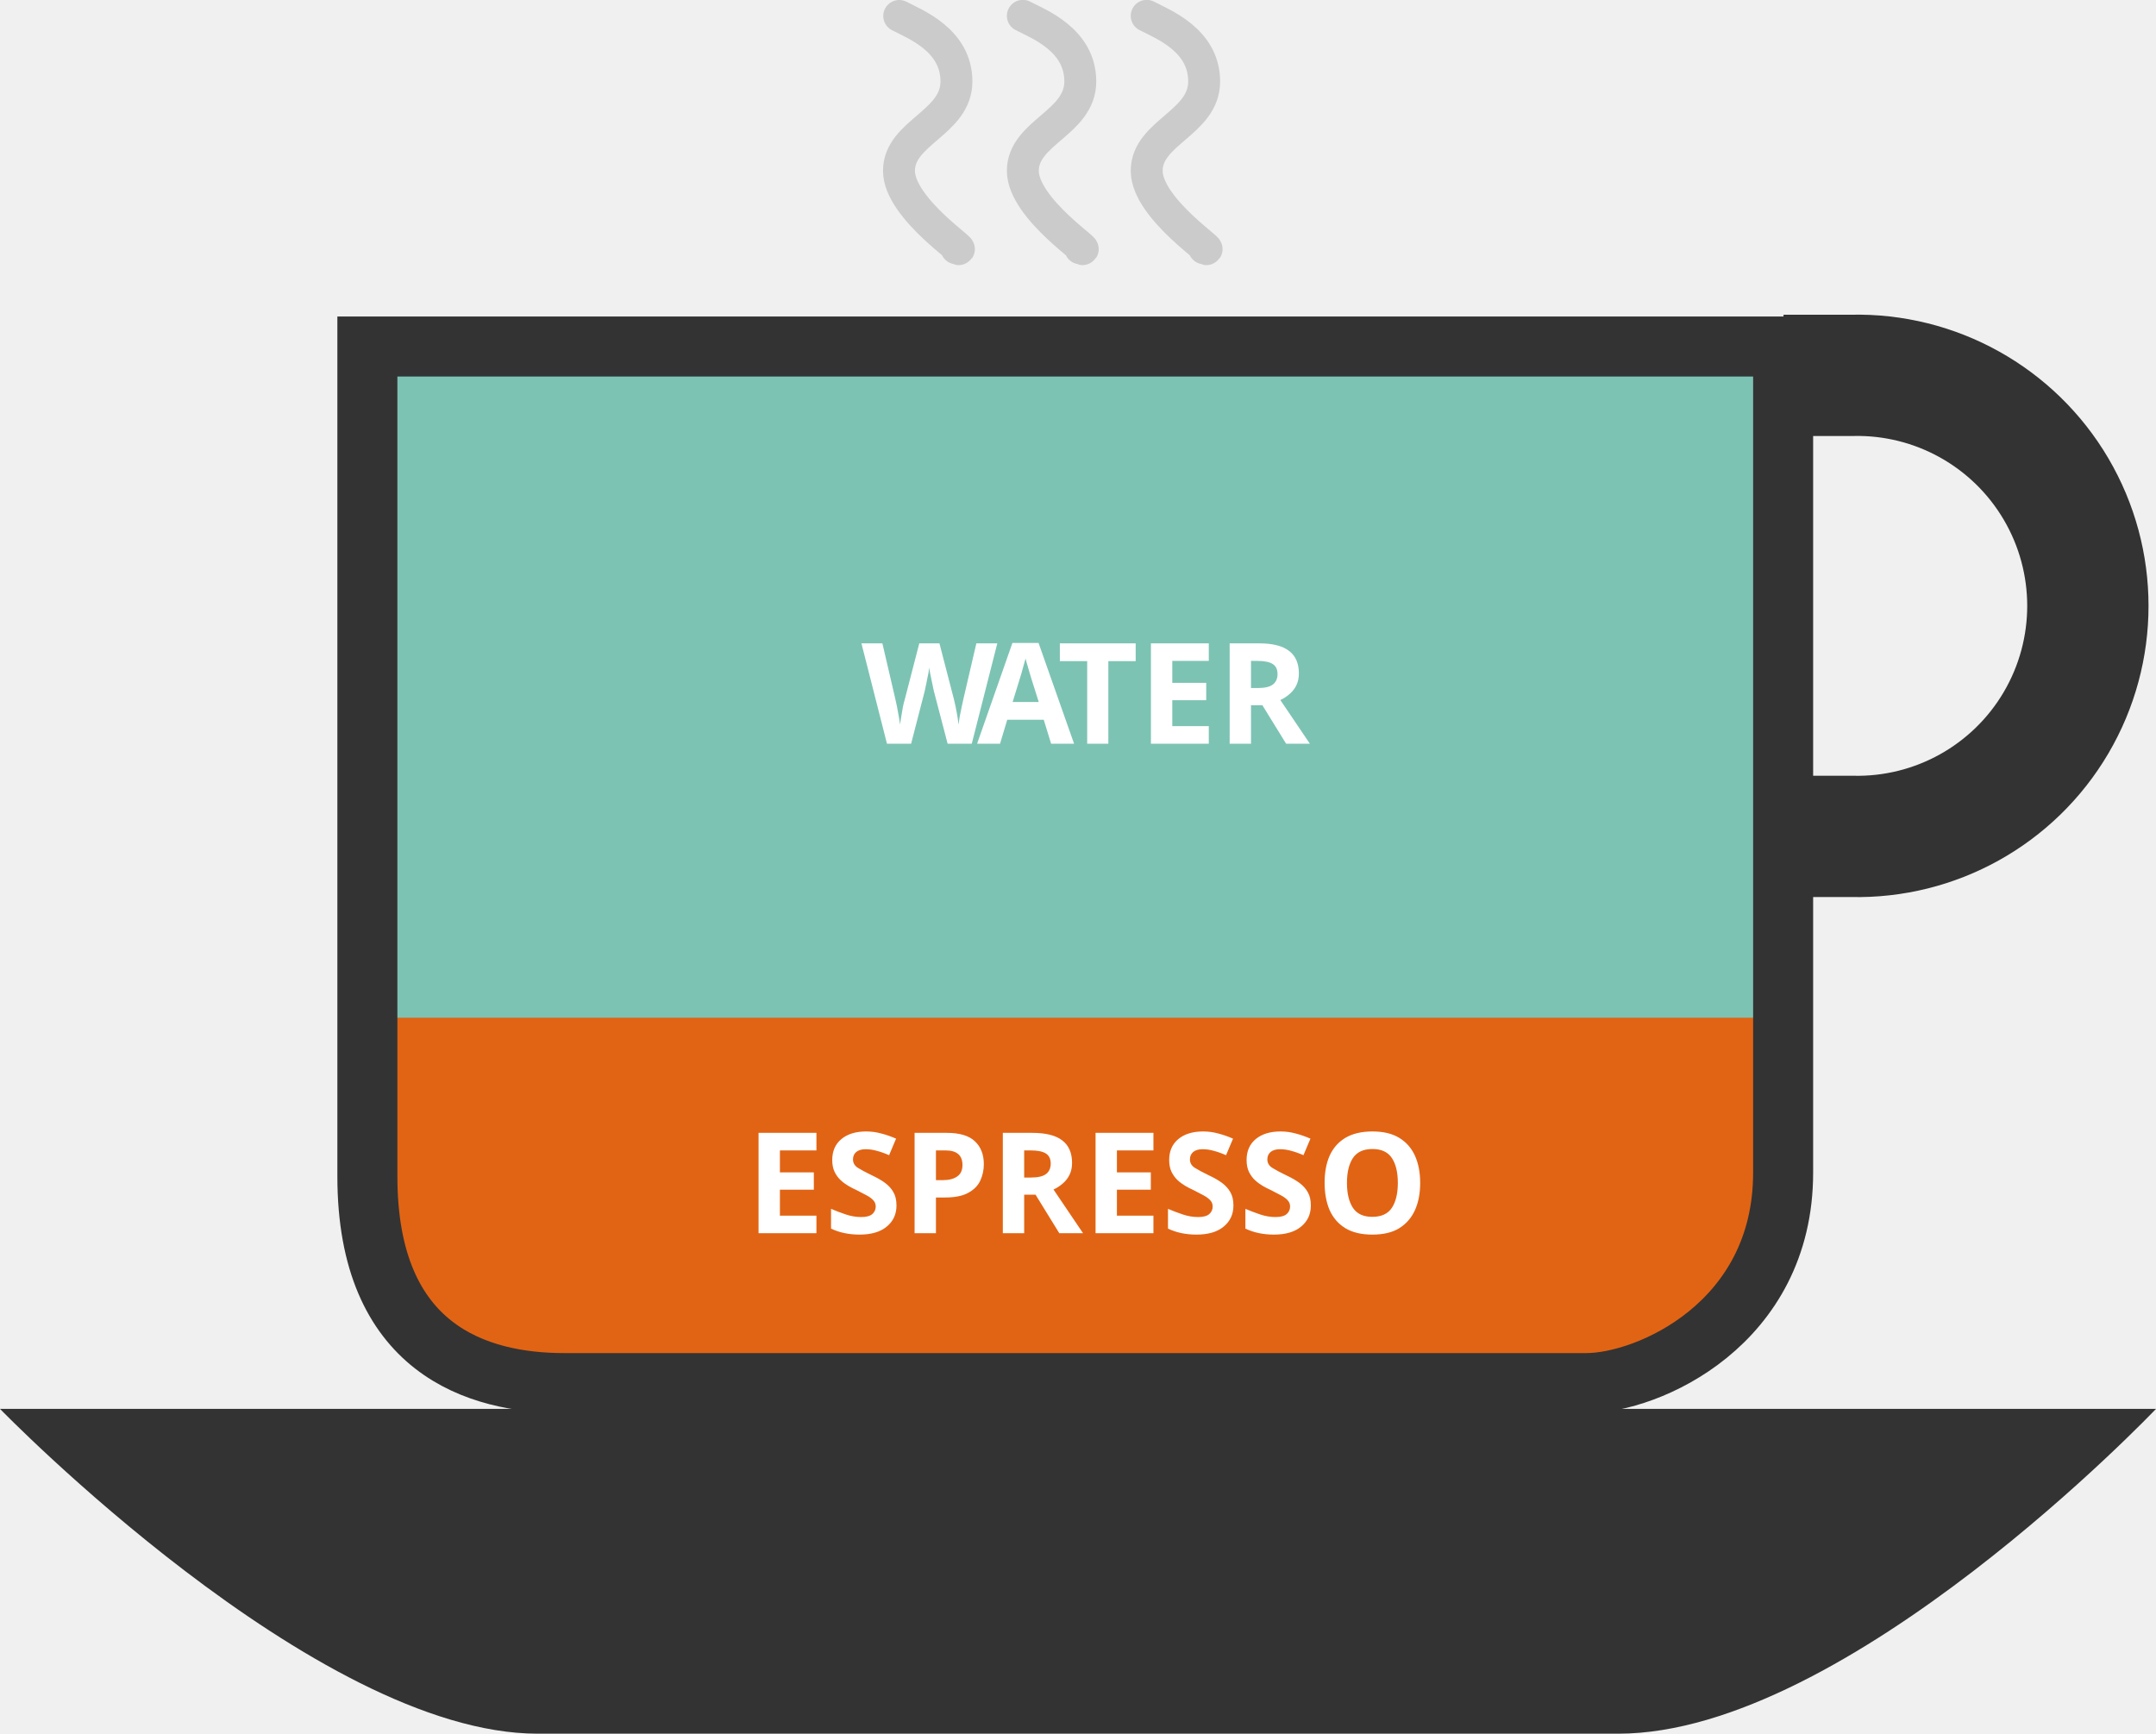
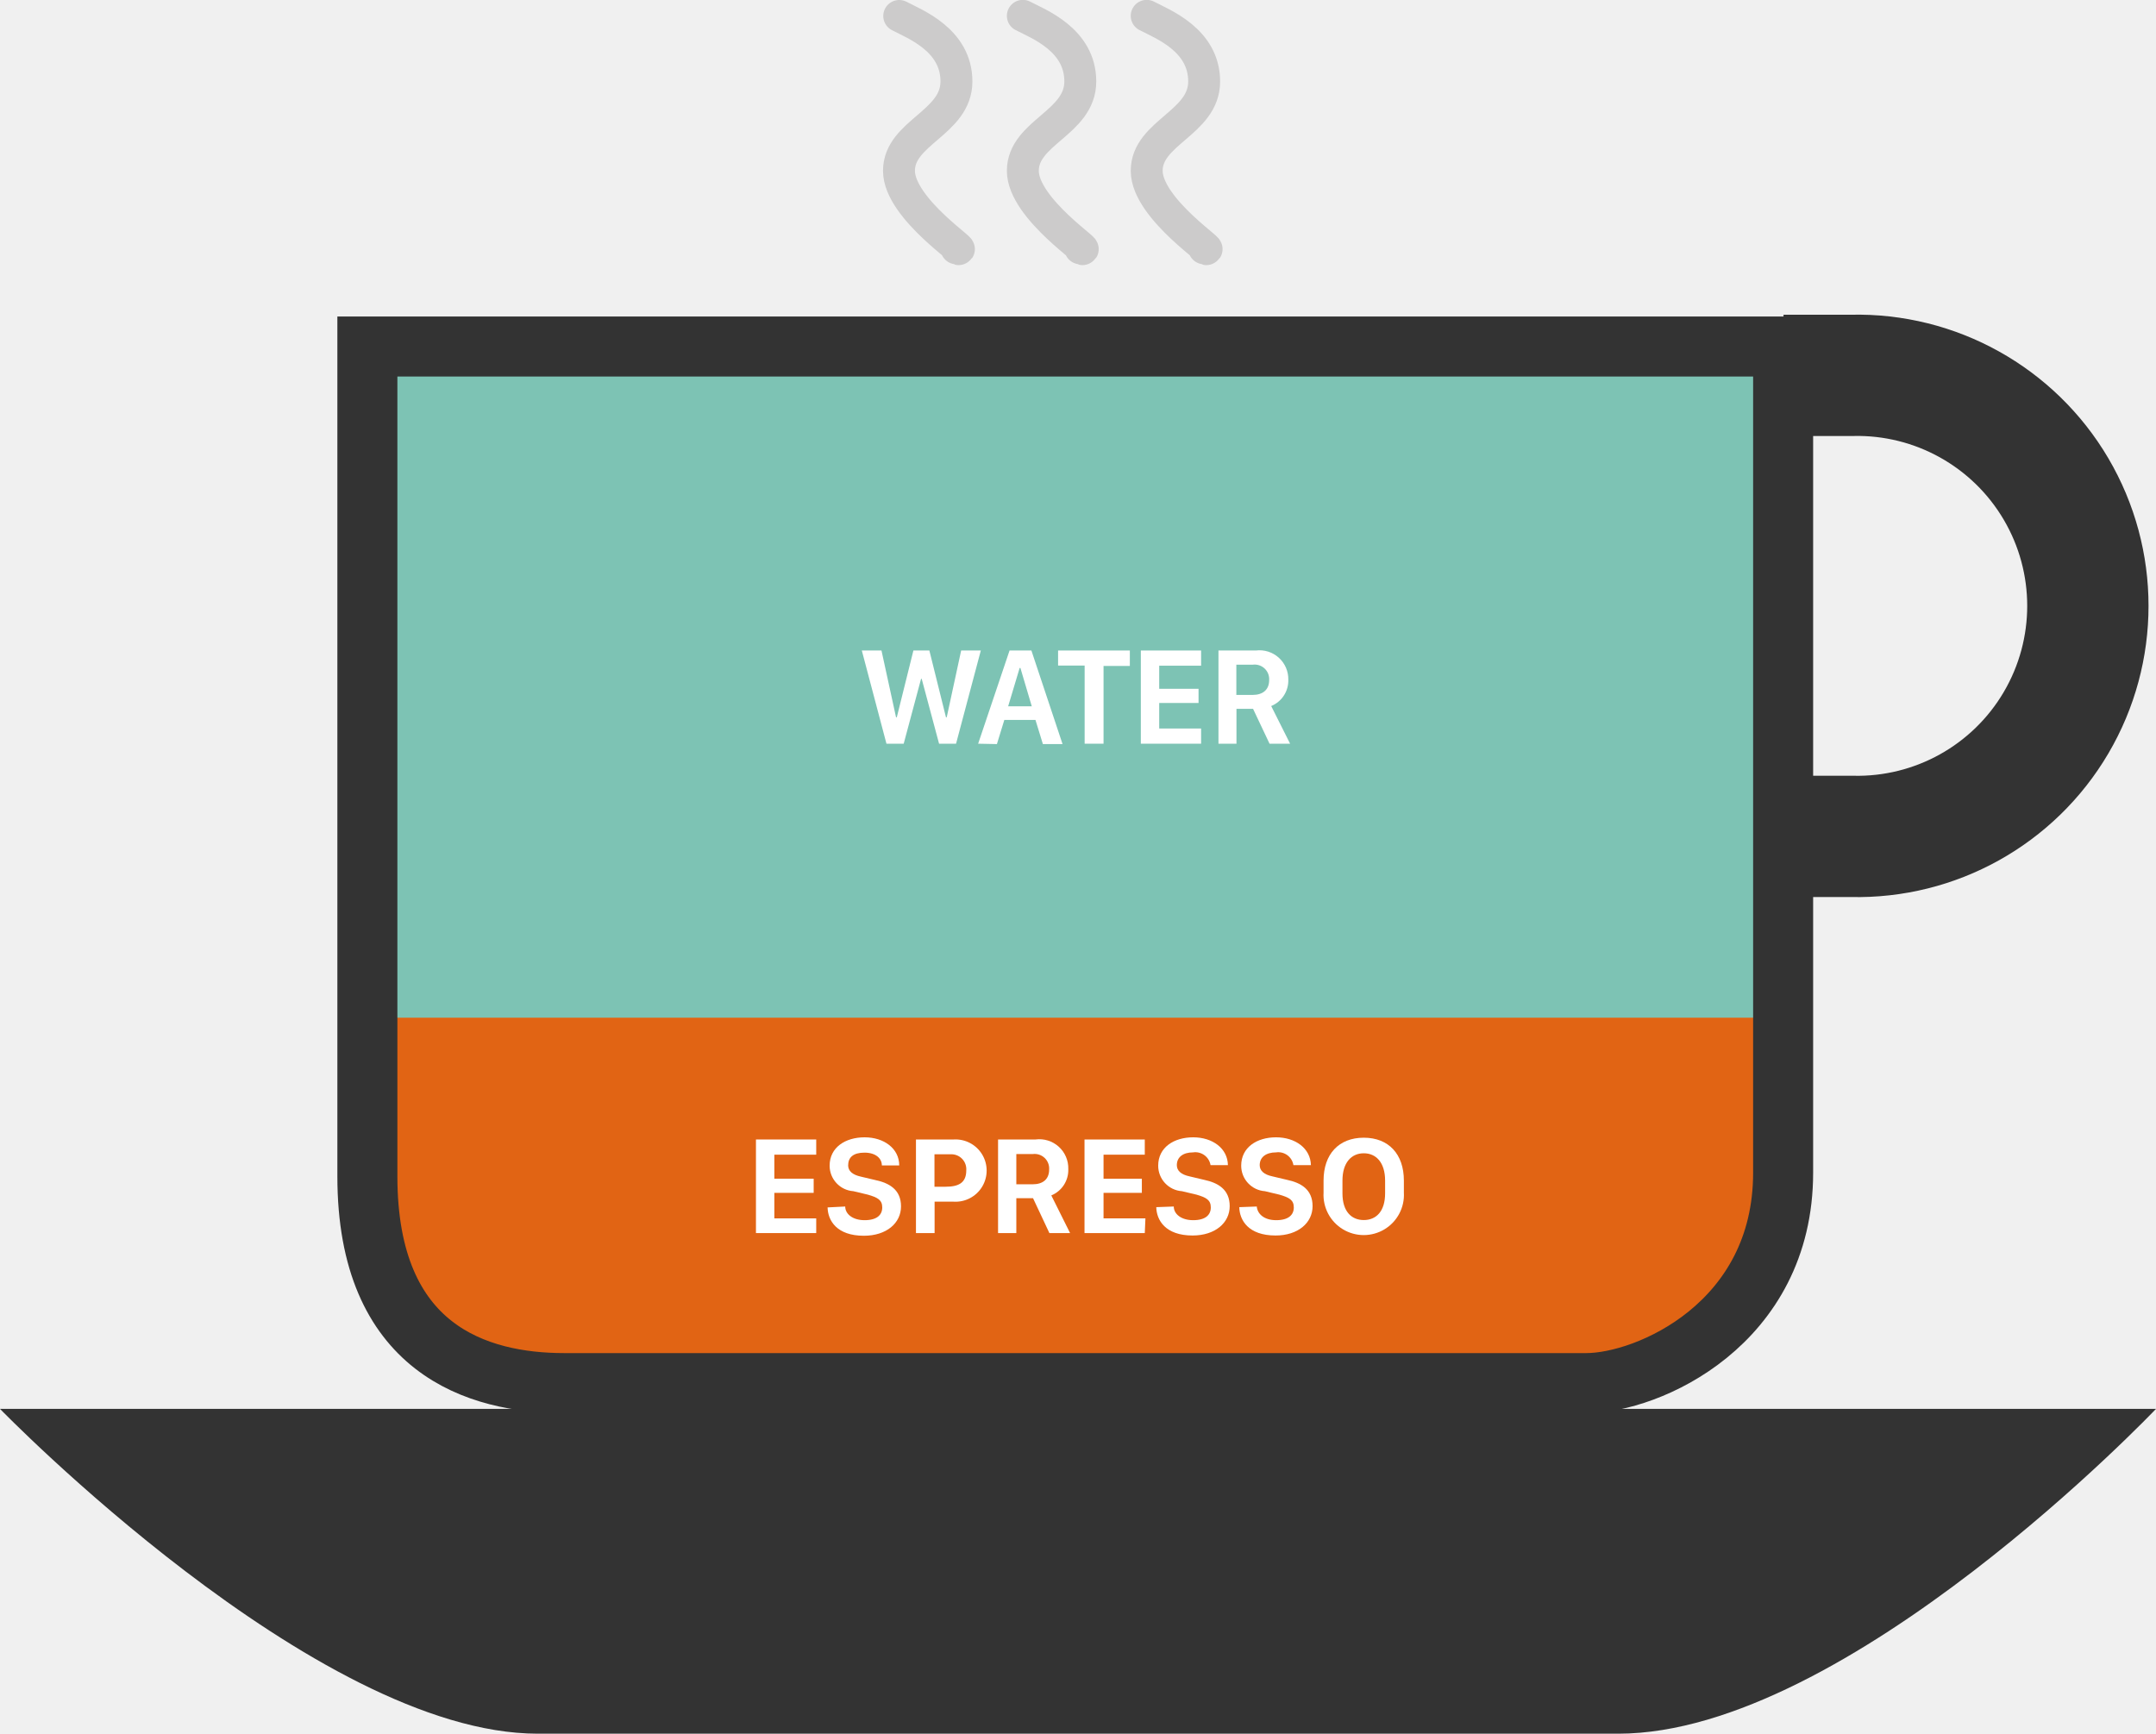
<svg xmlns="http://www.w3.org/2000/svg" width="168.84" height="135.8" viewBox="0 0 168.84 135.8">
  <defs>
-     <style>.a{fill:#7dc3b4;}.b{fill:#e16414;}.c{font-size:11px;fill:#fff;font-family:SFCompactDisplay-Semibold, SF Compact Display;font-weight:600;}.d{letter-spacing:-0.03em;}.e{letter-spacing:-0.05em;}.f{fill:#333;}.g,.h,.i{fill:none;}.g,.h{stroke:#333;}.g{stroke-width:4.7px;}.h{stroke-width:9.5px;}.i{stroke:#cccbcb;stroke-linecap:round;stroke-width:2.5px;}</style>
+     <style>.a{fill:#7dc3b4;}.b{fill:#e16414;}.c{fill:#fff;}.d{fill:#333;}.e,.f,.g{fill:none;}.e,.f{stroke:#333;}.e{stroke-width:4.7px;}.f{stroke-width:9.5px;}.g{stroke:#cccbcb;stroke-linecap:round;stroke-width:2.5px;}</style>
  </defs>
  <rect class="a" x="30.21" y="27.09" width="108.42" height="52.9" />
  <polygon class="b" points="129.48 107.11 35.81 107.11 30.21 100.14 30.21 79.71 138.63 79.71 138.63 96.91 129.48 107.11" />
-   <text class="c" transform="translate(58.42 96.59)">ESPRESSO</text>
-   <text class="c" transform="translate(67.46 58.25)">
-     <tspan class="d">W</tspan>
-     <tspan class="e" x="9.06" y="0">A</tspan>
-     <tspan x="15.32" y="0">TER</tspan>
-   </text>
-   <path class="f" d="M131.31,138.84H46.69c-17.42,0-42.11-25.44-42.11-25.44H173.42S149.25,138.84,131.31,138.84Z" transform="translate(-4.58 -3.05)" />
-   <path class="g" d="M33.35,95.19v-65H144.22V94.9c0,11.85-10.6,16.48-15.41,16.48H48.75C42,111.38,33.35,108.77,33.35,95.19Z" transform="translate(-4.58 -3.05)" />
-   <path class="h" d="M144,68.56h5.6a18.06,18.06,0,1,0,0-36.11h-5.35" transform="translate(-4.58 -3.05)" />
-   <path class="i" d="M79.48,22.5c1.32.61-4.5-3.05-4.5-6.07s4.5-3.74,4.5-7S76.21,4.94,75,4.3" transform="translate(-4.58 -3.05)" />
-   <path class="i" d="M89.18,22.5c1.31.61-4.5-3.05-4.5-6.07s4.5-3.74,4.5-7-3.27-4.5-4.5-5.14" transform="translate(-4.58 -3.05)" />
-   <path class="i" d="M98.88,22.5c1.31.61-4.5-3.05-4.5-6.07s4.5-3.74,4.5-7-3.28-4.5-4.5-5.14" transform="translate(-4.58 -3.05)" />
+   <path class="c" d="M68.5,99.63H63.78V92.3H68.5v1.19H65.22v1.88H68.3v1.11H65.22v2H68.5Z" transform="translate(-4.58 -3.05)" />
+   <path class="c" d="M70.77,97.55c0,.57.56,1.07,1.52,1.07s1.38-.41,1.38-1-.37-.78-1.13-1l-1.13-.27a2,2,0,0,1-1.86-2c0-1.43,1.23-2.22,2.74-2.22S75,93,75,94.33H73.64c0-.55-.48-1-1.36-1s-1.28.37-1.28,1c0,.44.35.74,1,.88l1.14.27c1.08.23,2,.75,2,2.06s-1.14,2.3-2.91,2.3c-2.13,0-2.82-1.2-2.84-2.22Z" transform="translate(-4.58 -3.05)" />
+   <path class="c" d="M79.25,92.3a2.44,2.44,0,1,1,0,4.87H77.77v2.46H76.31V92.3ZM77.76,96h.87c1,0,1.62-.29,1.62-1.28A1.17,1.17,0,0,0,79,93.46H77.76Z" transform="translate(-4.58 -3.05)" />
+   <path class="c" d="M88.24,94.62a2.15,2.15,0,0,1-1.33,2.06l1.47,2.95H86.76L85.48,96.9H84.17v2.73H82.74V92.3h2.93A2.27,2.27,0,0,1,88.24,94.62Zm-2.8,1.19c.82,0,1.3-.4,1.3-1.16a1.14,1.14,0,0,0-1.28-1.21H84.17v2.37Z" transform="translate(-4.58 -3.05)" />
+   <path class="c" d="M94.23,99.63H89.51V92.3h4.72v1.19H91v1.88H94v1.11H91v2h3.28Z" transform="translate(-4.58 -3.05)" />
+   <path class="c" d="M96.5,97.55c0,.57.56,1.07,1.52,1.07s1.38-.41,1.38-1-.37-.78-1.12-1l-1.14-.27a2,2,0,0,1-1.86-2c0-1.43,1.23-2.22,2.74-2.22s2.7.86,2.72,2.18H99.38a1.21,1.21,0,0,0-1.37-1c-.78,0-1.27.37-1.27,1,0,.44.34.74,1,.88l1.14.27c1.08.23,2,.75,2,2.06s-1.14,2.3-2.91,2.3c-2.12,0-2.82-1.2-2.84-2.22Z" transform="translate(-4.58 -3.05)" />
+   <path class="c" d="M103,97.55c.05.57.56,1.07,1.52,1.07s1.38-.41,1.38-1-.37-.78-1.13-1l-1.13-.27a2,2,0,0,1-1.86-2c0-1.43,1.22-2.22,2.73-2.22s2.7.86,2.73,2.18h-1.37a1.2,1.2,0,0,0-1.36-1c-.78,0-1.28.37-1.28,1,0,.44.34.74,1,.88l1.14.27c1.09.23,2,.75,2,2.06s-1.14,2.3-2.9,2.3c-2.13,0-2.82-1.2-2.84-2.22Z" transform="translate(-4.58 -3.05)" />
+   <path class="c" d="M108.23,95.52c0-2.08,1.2-3.36,3.15-3.36s3.14,1.29,3.14,3.36v.94a3.15,3.15,0,1,1-6.29,0Zm1.48,1c0,1.41.7,2.09,1.67,2.09s1.67-.68,1.67-2.09v-1c0-1.41-.7-2.14-1.67-2.14s-1.67.73-1.67,2.14Z" transform="translate(-4.58 -3.05)" />
+   <path class="c" d="M74,61.3,72.07,54h1.54l1.14,5.23h.06L76.11,54h1.25l1.3,5.23h.06L79.85,54h1.54L79.45,61.3H78.12l-1.36-5.08h-.05L75.35,61.3Z" transform="translate(-4.58 -3.05)" />
+   <path class="c" d="M81.18,61.3,83.64,54h1.71l2.44,7.33H86.25l-.58-1.89H83.23l-.58,1.89Zm3.25-5.93-.9,3h1.85l-.89-3Z" transform="translate(-4.58 -3.05)" />
+   <path class="c" d="M89.52,61.3V55.18H87.44V54h5.62v1.21H91V61.3Z" transform="translate(-4.58 -3.05)" />
+   <path class="c" d="M98.64,61.3H93.92V54h4.72v1.19H95.36V57h3.08v1.11H95.36v2h3.28Z" transform="translate(-4.58 -3.05)" />
+   <path class="c" d="M105.47,56.29a2.16,2.16,0,0,1-1.34,2.06l1.48,2.95H104l-1.29-2.73h-1.3V61.3H100V54h2.93A2.26,2.26,0,0,1,105.47,56.29Zm-2.8,1.19c.81,0,1.3-.41,1.3-1.16a1.14,1.14,0,0,0-1.28-1.21H101.4v2.37Z" transform="translate(-4.58 -3.05)" />
+   <path class="d" d="M131.31,138.84H46.69c-17.42,0-42.11-25.44-42.11-25.44H173.42S149.25,138.84,131.31,138.84Z" transform="translate(-4.58 -3.05)" />
+   <path class="e" d="M33.35,95.19v-65H144.22V94.9c0,11.85-10.6,16.48-15.41,16.48H48.75C42,111.38,33.35,108.77,33.35,95.19Z" transform="translate(-4.58 -3.05)" />
+   <path class="f" d="M144,68.56h5.6a18.06,18.06,0,1,0,0-36.11h-5.35" transform="translate(-4.58 -3.05)" />
+   <path class="g" d="M79.48,22.5c1.32.61-4.5-3.05-4.5-6.07s4.5-3.74,4.5-7S76.21,4.94,75,4.3" transform="translate(-4.58 -3.05)" />
+   <path class="g" d="M89.18,22.5c1.31.61-4.5-3.05-4.5-6.07s4.5-3.74,4.5-7-3.27-4.5-4.5-5.14" transform="translate(-4.58 -3.05)" />
+   <path class="g" d="M98.88,22.5c1.31.61-4.5-3.05-4.5-6.07s4.5-3.74,4.5-7-3.28-4.5-4.5-5.14" transform="translate(-4.58 -3.05)" />
</svg>
